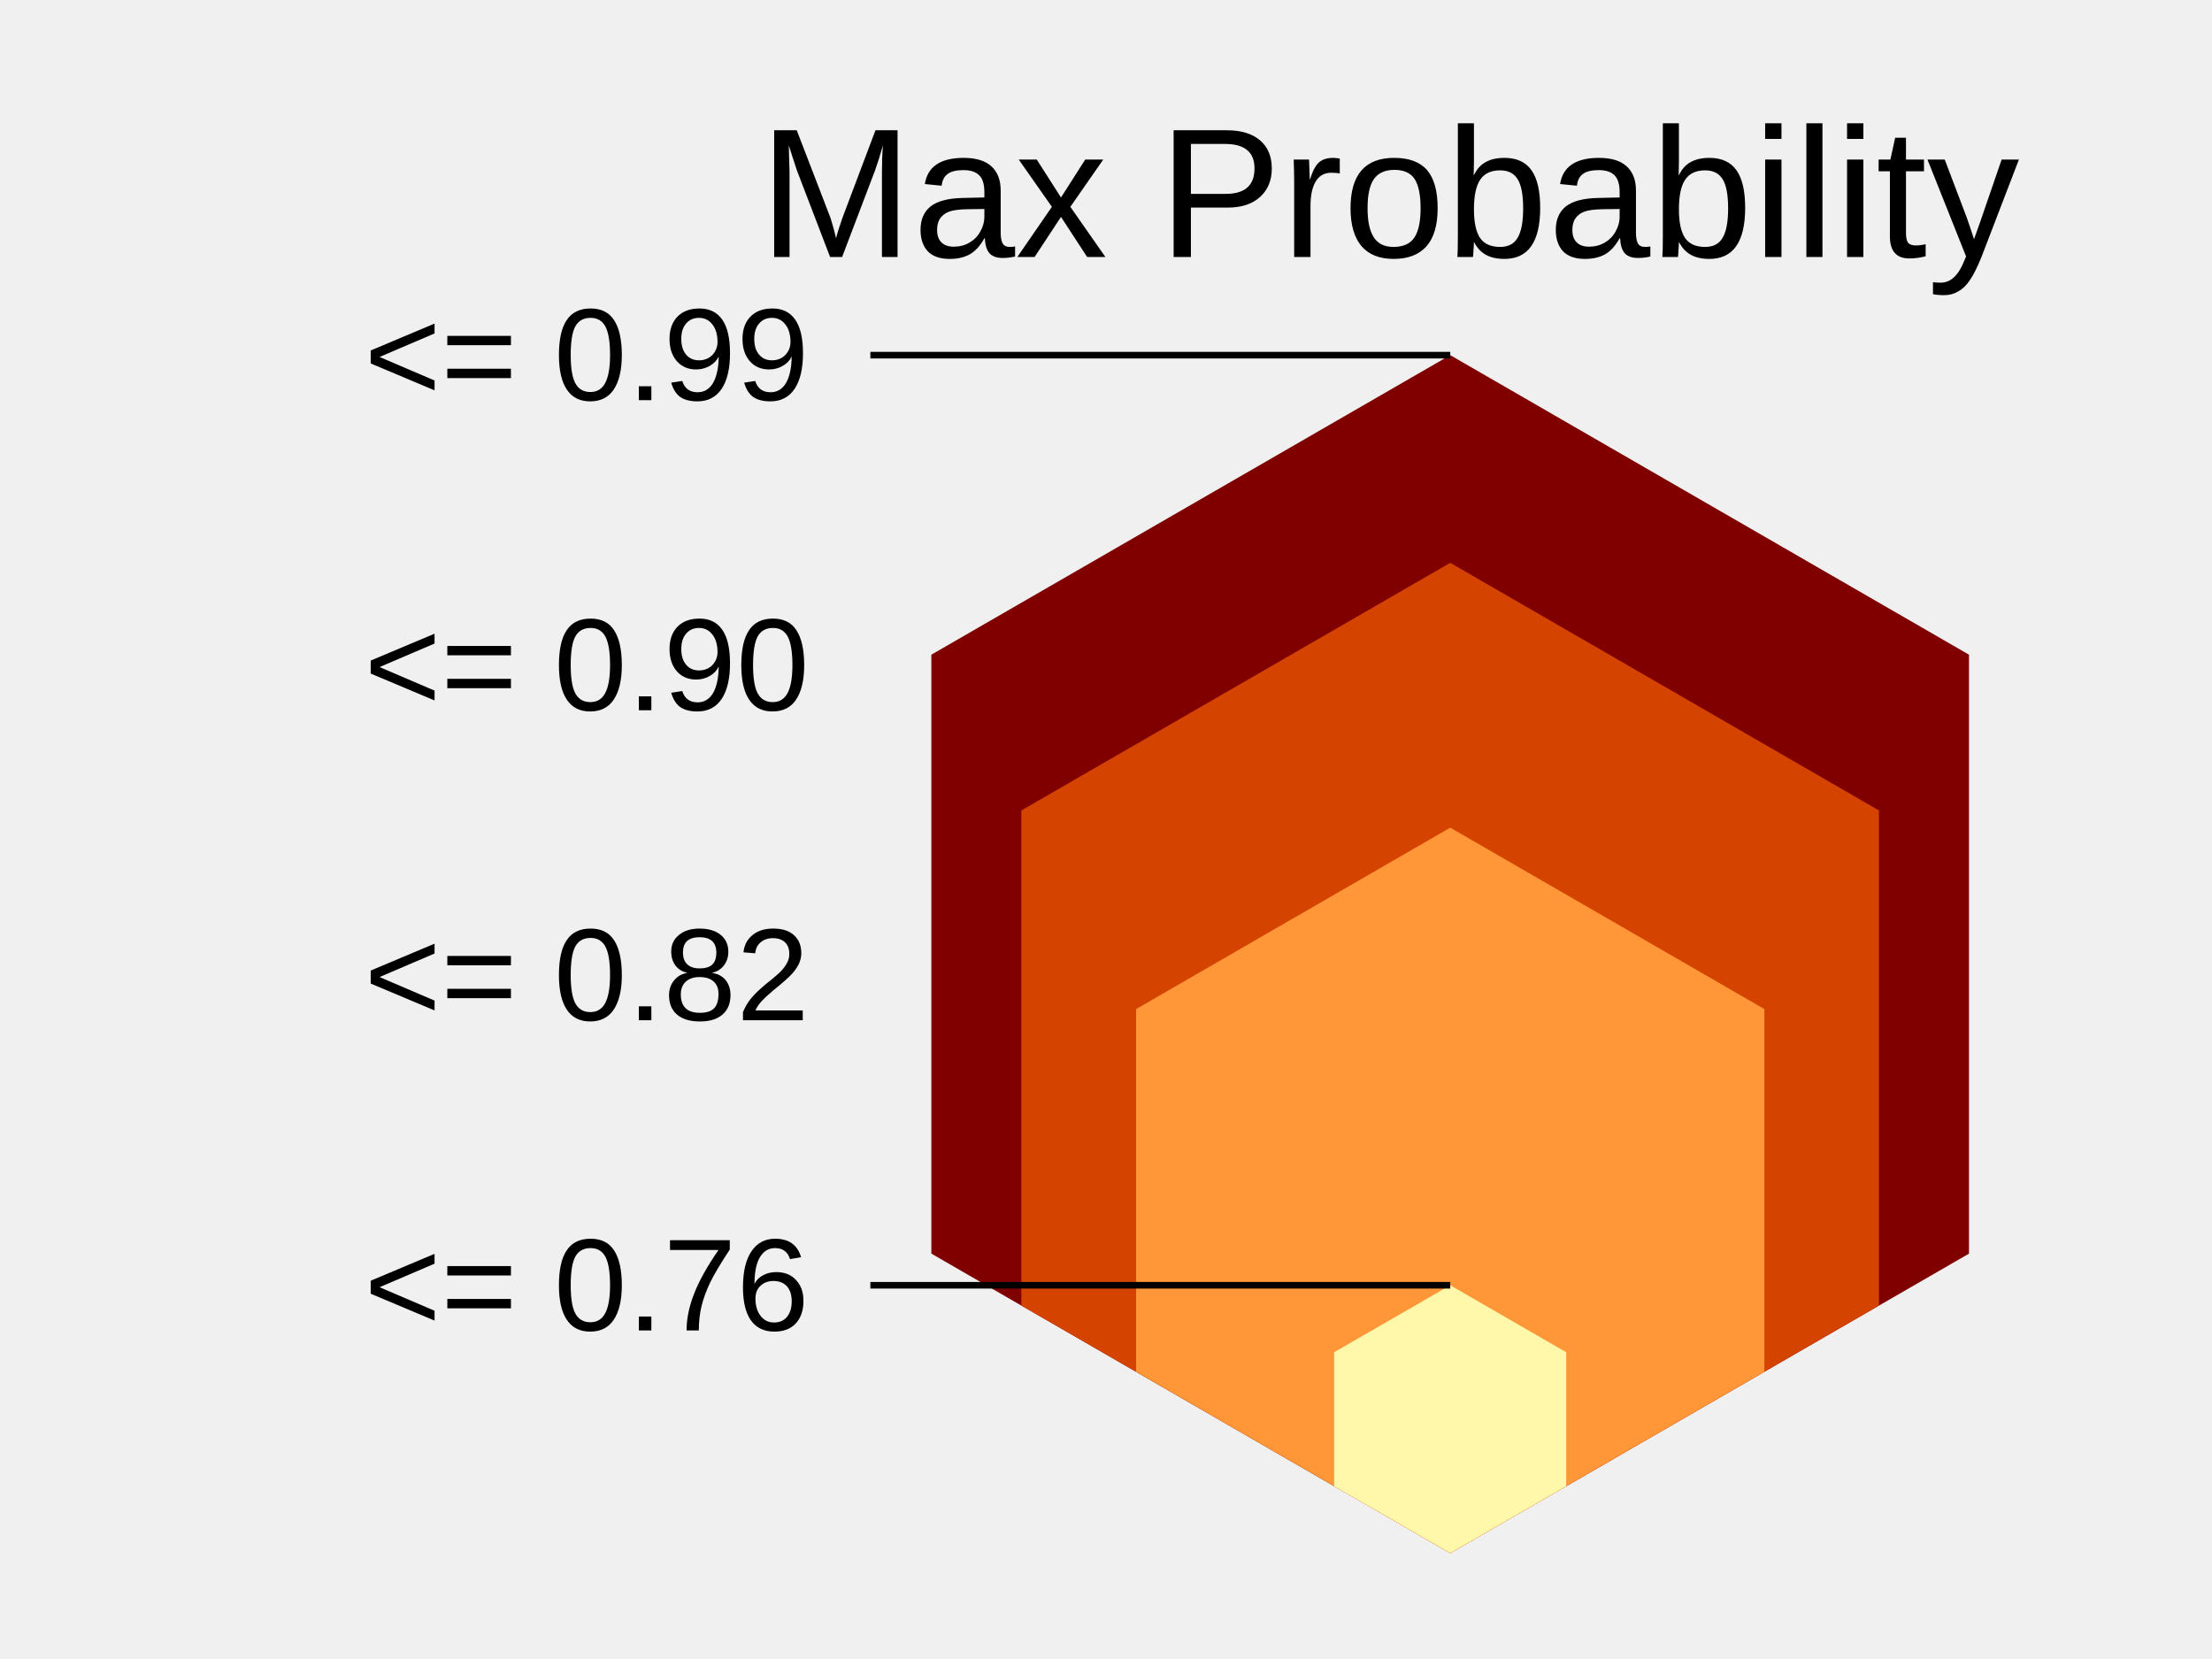
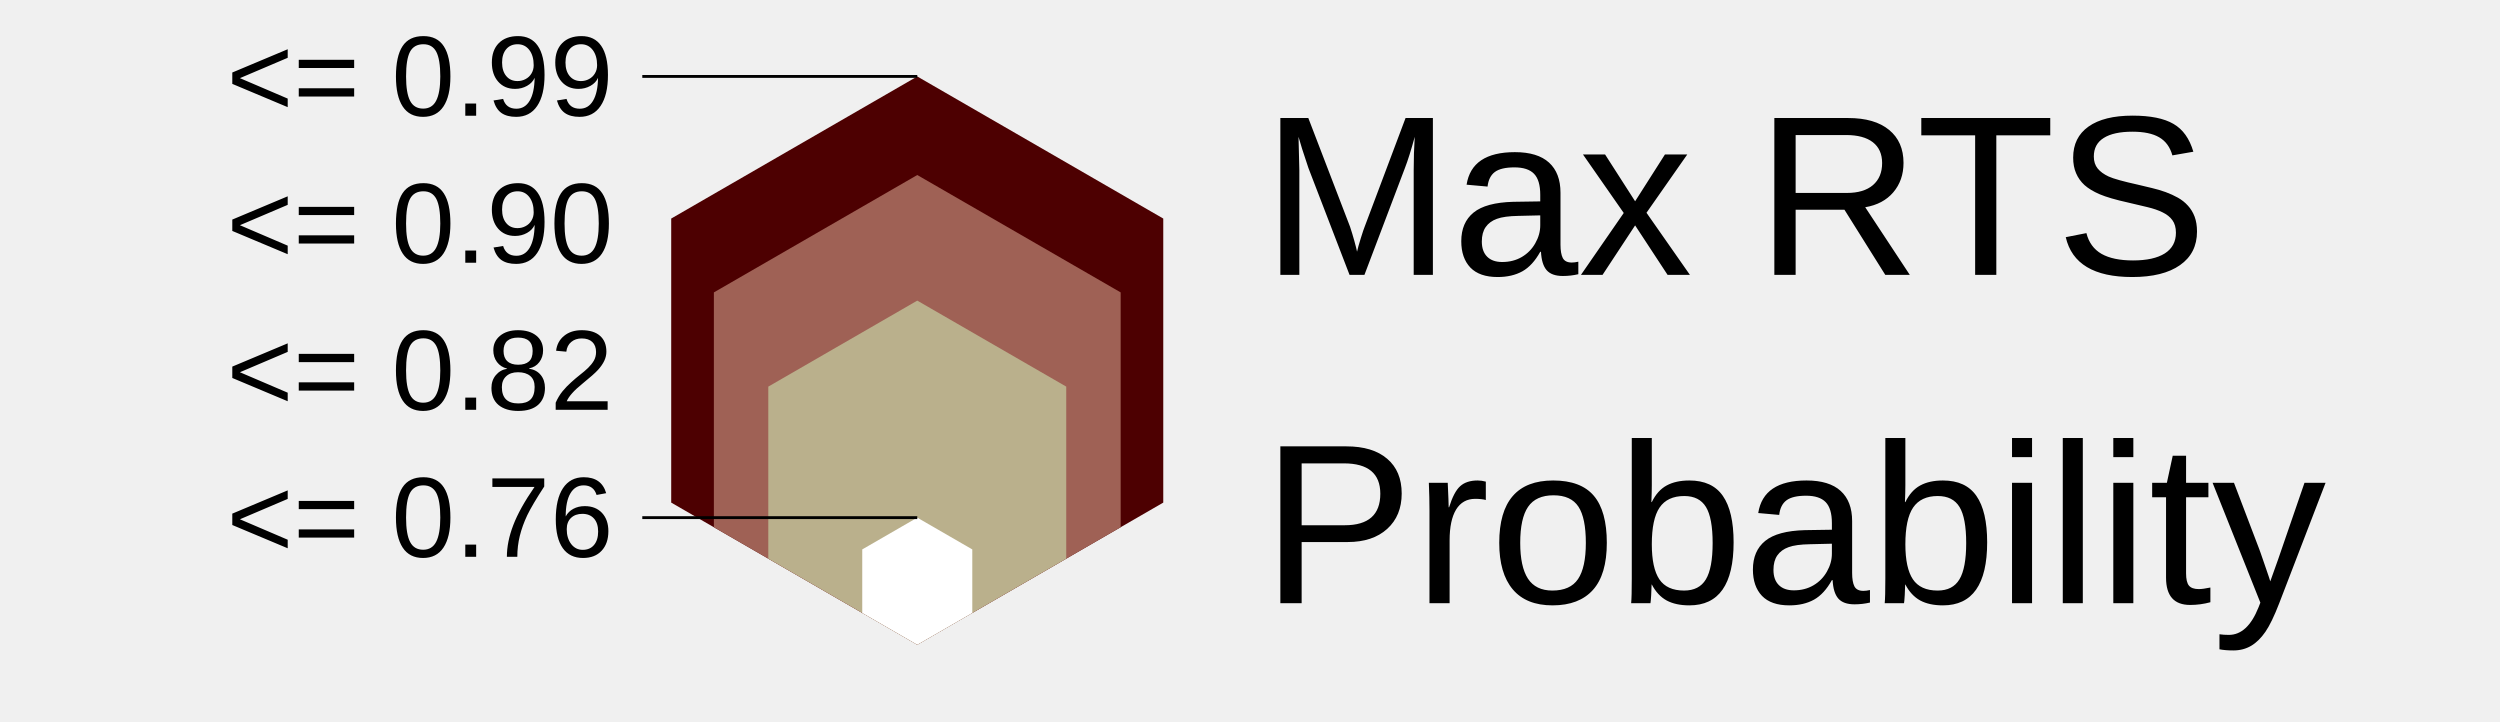
- <svg xmlns="http://www.w3.org/2000/svg" width="144.00pt" height="108.00pt" viewBox="0 0 144.00 108.00">
+ <svg xmlns="http://www.w3.org/2000/svg" width="374.40pt" height="108.00pt" viewBox="0 0 374.40 108.00">
  <g class="svglite">
    <defs>
      <style type="text/css">
    .svglite line, .svglite polyline, .svglite polygon, .svglite path, .svglite rect, .svglite circle {
      fill: none;
      stroke: #000000;
      stroke-linecap: round;
      stroke-linejoin: round;
      stroke-miterlimit: 10.00;
    }
    .svglite text {
      white-space: pre;
    }
    .svglite g.glyphgroup path {
      fill: inherit;
      stroke: none;
    }
  </style>
    </defs>
    <rect width="100%" height="100%" style="stroke: none; fill: none;" />
    <defs>
-       <clipPath id="cpMC4wMHwxNDQuMDB8MC4wMHwxMDguMDA=">
-         <rect x="0.00" y="0.00" width="144.00" height="108.00" />
+       <clipPath id="cpMC4wMHwzNzQuNDB8MC4wMHwxMDguMDA=">
+         <rect x="0.00" y="0.00" width="374.40" height="108.00" />
      </clipPath>
    </defs>
-     <g clip-path="url(#cpMC4wMHwxNDQuMDB8MC4wMHwxMDguMDA=)">
+     <g clip-path="url(#cpMC4wMHwzNzQuNDB8MC4wMHwxMDguMDA=)">
</g>
    <defs>
-       <clipPath id="cpOS4wNnwxMzQuOTR8MC4wMHwxMDguMDA=">
-         <rect x="9.06" y="0.00" width="125.88" height="108.00" />
+       <clipPath id="cpNy43OXwzNjYuNjF8MC4wMHwxMDguMDA=">
+         <rect x="7.79" y="0.00" width="358.81" height="108.00" />
      </clipPath>
    </defs>
-     <g clip-path="url(#cpOS4wNnwxMzQuOTR8MC4wMHwxMDguMDA=)">
-       <rect x="9.06" y="0.00" width="125.88" height="108.00" style="stroke-width: 0.00; stroke: none;" />
+     <g clip-path="url(#cpNy43OXwzNjYuNjF8MC4wMHwxMDguMDA=)">
+       <rect x="7.79" y="0.00" width="358.81" height="108.00" style="stroke-width: 0.00; stroke: none;" />
    </g>
-     <g clip-path="url(#cpMC4wMHwxNDQuMDB8MC4wMHwxMDguMDA=)">
-       <path d="M 94.41 101.11 L 60.63 81.61 L 60.63 42.62 L 94.41 23.12 L 128.18 42.62 L 128.18 81.61 L 94.41 101.11 Z" style="fill-rule: evenodd; fill: #800000; stroke-width: 0.43; stroke: none; stroke-linecap: butt;" />
-       <path d="M 94.41 101.11 L 66.49 84.99 L 66.49 52.76 L 94.41 36.64 L 122.32 52.76 L 122.32 84.99 L 94.41 101.11 Z" style="fill-rule: evenodd; fill: #D44400; stroke-width: 0.43; stroke: none; stroke-linecap: butt;" />
-       <path d="M 94.41 101.11 L 73.96 89.30 L 73.96 65.69 L 94.41 53.88 L 114.86 65.69 L 114.86 89.30 L 94.41 101.11 Z" style="fill-rule: evenodd; fill: #FF9638; stroke-width: 0.43; stroke: none; stroke-linecap: butt;" />
-       <path d="M 94.41 101.11 L 86.85 96.75 L 86.85 88.03 L 94.41 83.67 L 101.96 88.03 L 101.96 96.75 L 94.41 101.11 Z" style="fill-rule: evenodd; fill: #FFF7AA; stroke-width: 0.43; stroke: none; stroke-linecap: butt;" />
-       <line x1="56.66" y1="83.67" x2="94.41" y2="83.67" style="stroke-width: 0.43; stroke-linecap: butt;" />
-       <line x1="56.66" y1="23.12" x2="94.41" y2="23.12" style="stroke-width: 0.43; stroke-linecap: butt;" />
-       <text x="52.68" y="86.61" text-anchor="end" style="font-size: 8.54px; font-family: &quot;Liberation Sans&quot;;" textLength="31.34px" lengthAdjust="spacingAndGlyphs">&lt;=  0.76</text>
-       <text x="52.68" y="66.42" text-anchor="end" style="font-size: 8.54px; font-family: &quot;Liberation Sans&quot;;" textLength="31.34px" lengthAdjust="spacingAndGlyphs">&lt;=  0.82</text>
-       <text x="52.68" y="46.24" text-anchor="end" style="font-size: 8.54px; font-family: &quot;Liberation Sans&quot;;" textLength="31.34px" lengthAdjust="spacingAndGlyphs">&lt;=  0.90</text>
-       <text x="52.68" y="26.05" text-anchor="end" style="font-size: 8.54px; font-family: &quot;Liberation Sans&quot;;" textLength="31.34px" lengthAdjust="spacingAndGlyphs">&lt;=  0.99</text>
-       <text x="90.43" y="16.73" text-anchor="middle" style="font-size: 12.00px; font-family: &quot;Liberation Sans&quot;;" textLength="82.03px" lengthAdjust="spacingAndGlyphs">Max Probability</text>
+     <g clip-path="url(#cpMC4wMHwzNzQuNDB8MC4wMHwxMDguMDA=)">
+       <path d="M 137.37 96.55 L 100.52 75.27 L 100.52 32.73 L 137.37 11.45 L 174.21 32.73 L 174.21 75.27 L 137.37 96.55 Z" style="fill-rule: evenodd; fill: #4D0001; stroke-width: 0.43; stroke: none; stroke-linecap: butt;" />
+       <path d="M 137.37 96.55 L 106.91 78.96 L 106.91 43.79 L 137.37 26.21 L 167.83 43.79 L 167.83 78.96 L 137.37 96.55 Z" style="fill-rule: evenodd; fill: #9F6155; stroke-width: 0.43; stroke: none; stroke-linecap: butt;" />
+       <path d="M 137.37 96.55 L 115.06 83.66 L 115.06 57.90 L 137.37 45.02 L 159.68 57.90 L 159.68 83.66 L 137.37 96.55 Z" style="fill-rule: evenodd; fill: #BAB08C; stroke-width: 0.43; stroke: none; stroke-linecap: butt;" />
+       <path d="M 137.37 96.55 L 129.13 91.79 L 129.13 82.28 L 137.37 77.52 L 145.61 82.28 L 145.61 91.79 L 137.37 96.55 Z" style="fill-rule: evenodd; fill: #FFFFFF; stroke-width: 0.43; stroke: none; stroke-linecap: butt;" />
+       <line x1="96.19" y1="77.52" x2="137.37" y2="77.52" style="stroke-width: 0.43; stroke-linecap: butt;" />
+       <line x1="96.19" y1="11.45" x2="137.37" y2="11.45" style="stroke-width: 0.43; stroke-linecap: butt;" />
+       <text x="91.85" y="83.39" text-anchor="end" style="font-size: 17.07px; font-family: &quot;Liberation Sans&quot;;" textLength="62.59px" lengthAdjust="spacingAndGlyphs">&lt;=  0.76</text>
+       <text x="91.85" y="61.37" text-anchor="end" style="font-size: 17.07px; font-family: &quot;Liberation Sans&quot;;" textLength="62.59px" lengthAdjust="spacingAndGlyphs">&lt;=  0.82</text>
+       <text x="91.85" y="39.35" text-anchor="end" style="font-size: 17.07px; font-family: &quot;Liberation Sans&quot;;" textLength="62.59px" lengthAdjust="spacingAndGlyphs">&lt;=  0.90</text>
+       <text x="91.85" y="17.33" text-anchor="end" style="font-size: 17.07px; font-family: &quot;Liberation Sans&quot;;" textLength="62.59px" lengthAdjust="spacingAndGlyphs">&lt;=  0.99</text>
+       <text x="188.95" y="41.16" style="font-size: 34.14px; font-family: &quot;Liberation Sans&quot;;" textLength="141.66px" lengthAdjust="spacingAndGlyphs">Max RTS</text>
+       <text x="188.95" y="90.33" style="font-size: 34.14px; font-family: &quot;Liberation Sans&quot;;" textLength="159.38px" lengthAdjust="spacingAndGlyphs">Probability</text>
    </g>
  </g>
</svg>
